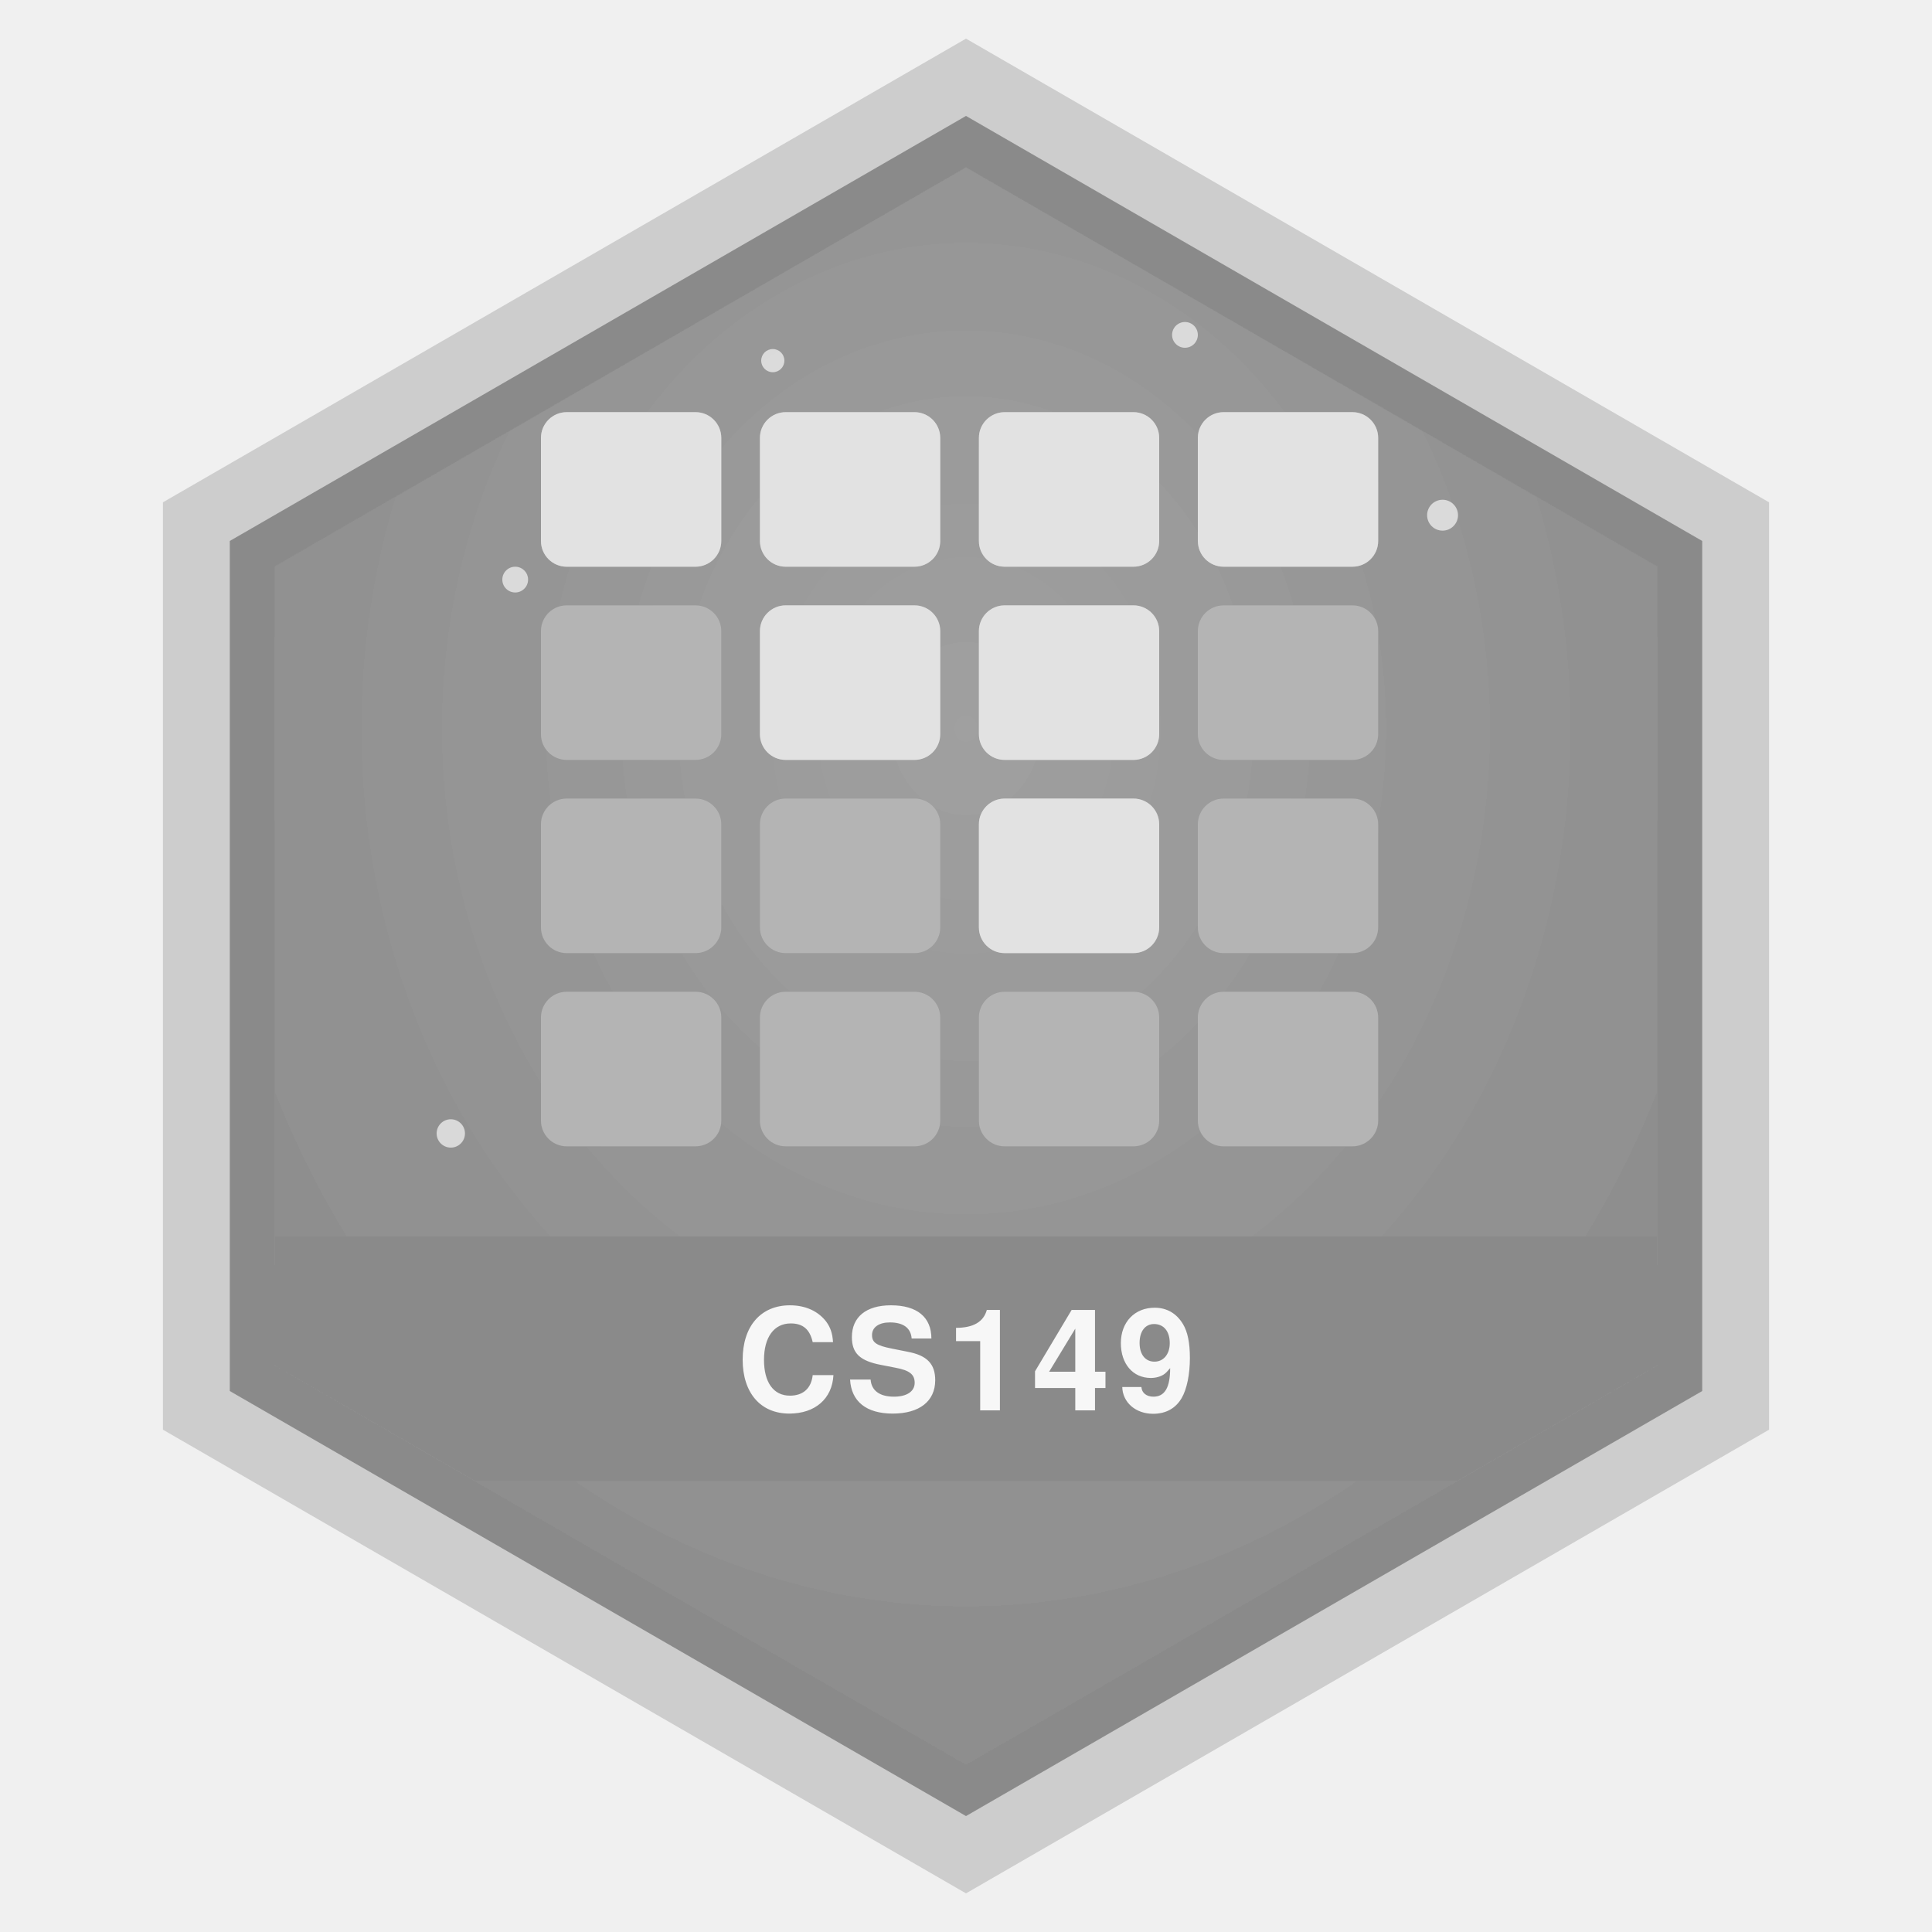
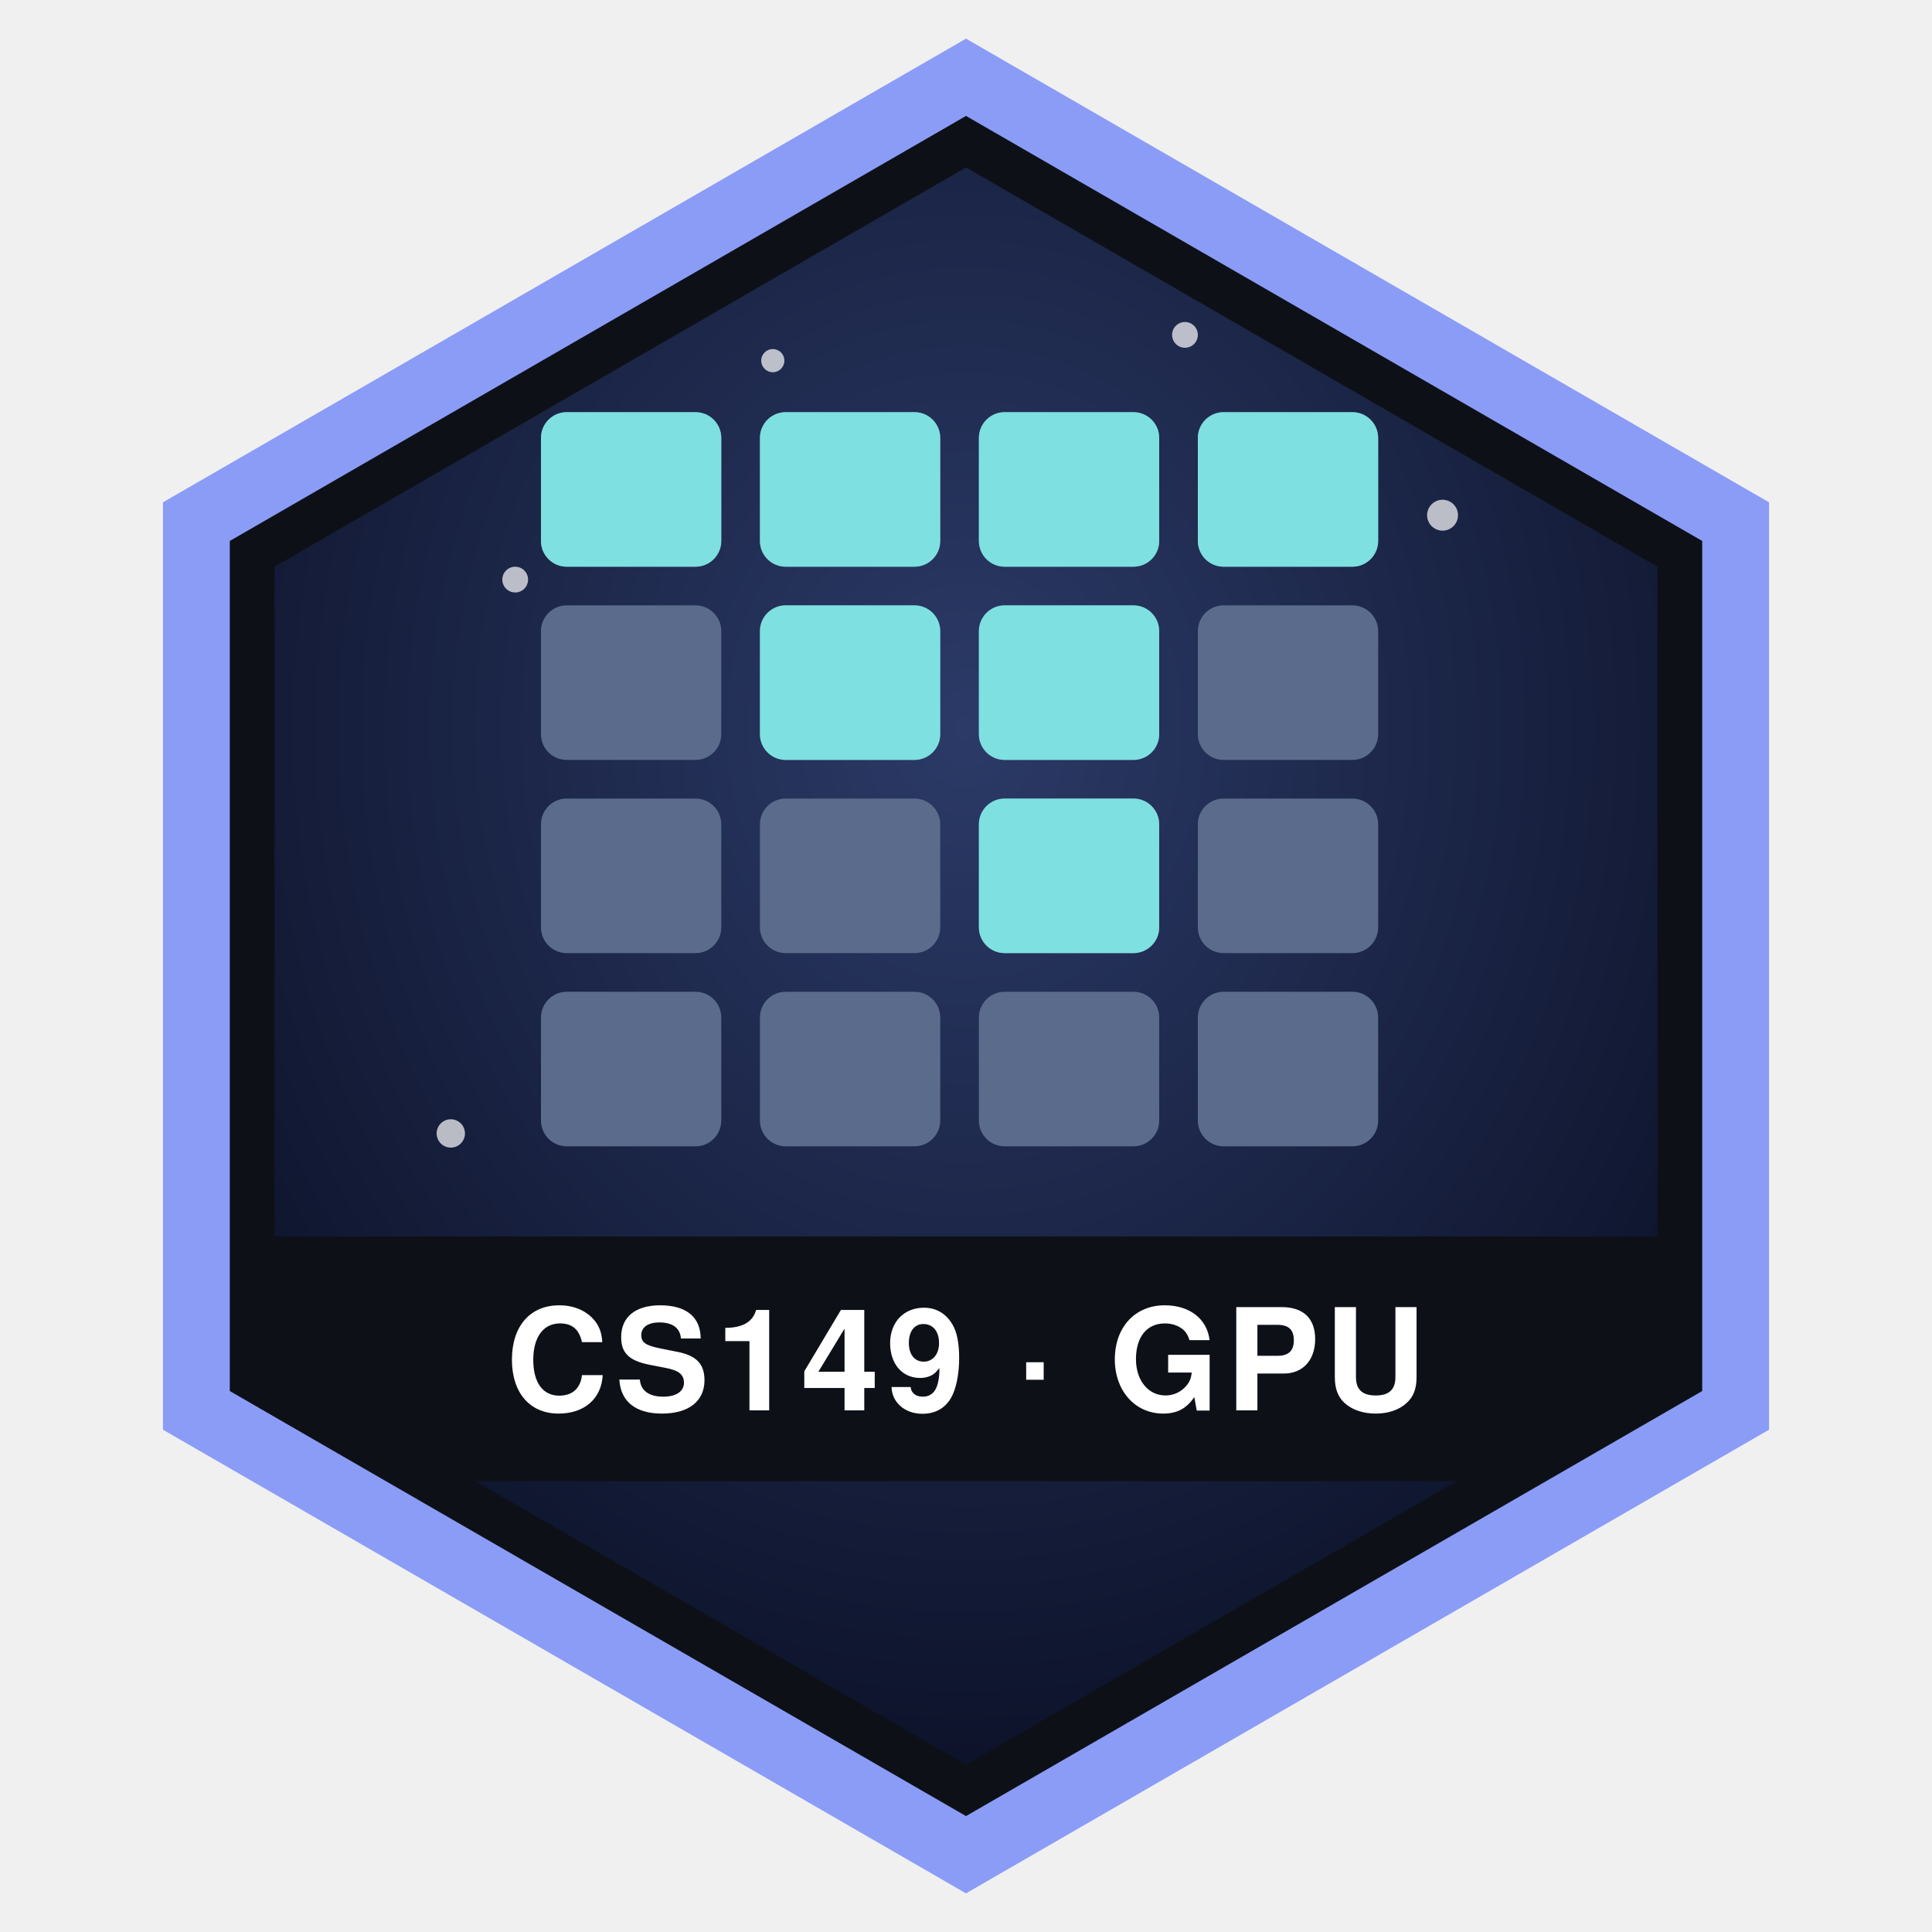
- <svg xmlns="http://www.w3.org/2000/svg" width="150" height="150" viewBox="0 0 150 150" role="img" aria-label="CS149, not yet earned">
+ <svg xmlns="http://www.w3.org/2000/svg" width="150" height="150" viewBox="0 0 150 150" role="img" aria-label="CS149 · GPU">
  <defs>
    <radialGradient id="sky" cx="50%" cy="35%" r="70%">
      <stop offset="0" stop-color="#2b3a67" />
      <stop offset="1" stop-color="#0b1026" />
    </radialGradient>
    <clipPath id="in">
      <polygon points="75.00,13.00 128.69,44.00 128.69,106.00 75.00,137.00 21.31,106.00 21.31,44.00" />
    </clipPath>
-     <filter id="grey">
-       <feColorMatrix type="saturate" values="0" />
-     </filter>
  </defs>
-   <g filter="url(#grey)" opacity=".45">
-     <polygon points="75.00,3.00 137.35,39.00 137.35,111.00 75.00,147.00 12.65,111.00 12.65,39.00" fill="#8b9cf7" />
-     <polygon points="75.00,9.00 132.16,42.00 132.16,108.00 75.00,141.00 17.84,108.00 17.84,42.00" fill="#0d1117" />
-     <polygon points="75.00,13.00 128.69,44.00 128.69,106.00 75.00,137.00 21.31,106.00 21.31,44.00" fill="url(#sky)" />
-     <g clip-path="url(#in)" fill="#fff" opacity=".7">
-       <circle cx="40" cy="45" r="1" />
-       <circle cx="112" cy="40" r="1.2" />
-       <circle cx="104" cy="98" r="1" />
-       <circle cx="35" cy="88" r="1.1" />
-       <circle cx="60" cy="28" r="0.9" />
-       <circle cx="92" cy="26" r="1" />
+   <polygon points="75.00,3.00 137.35,39.00 137.35,111.00 75.00,147.00 12.65,111.00 12.65,39.00" fill="#8b9cf7" />
+   <polygon points="75.00,9.00 132.16,42.00 132.16,108.00 75.00,141.00 17.84,108.00 17.84,42.00" fill="#0d1117" />
+   <polygon points="75.00,13.00 128.69,44.00 128.69,106.00 75.00,137.00 21.31,106.00 21.31,44.00" fill="url(#sky)" />
+   <g clip-path="url(#in)" fill="#fff" opacity=".7">
+     <circle cx="40" cy="45" r="1" />
+     <circle cx="112" cy="40" r="1.2" />
+     <circle cx="104" cy="98" r="1" />
+     <circle cx="35" cy="88" r="1.1" />
+     <circle cx="60" cy="28" r="0.9" />
+     <circle cx="92" cy="26" r="1" />
+   </g>
+   <g clip-path="url(#in)">
+     <g fill="#5a6b8c">
+       <rect x="42" y="32" width="14" height="12" rx="2" />
+       <rect x="59" y="32" width="14" height="12" rx="2" />
+       <rect x="76" y="32" width="14" height="12" rx="2" />
+       <rect x="93" y="32" width="14" height="12" rx="2" />
+       <rect x="42" y="47" width="14" height="12" rx="2" />
+       <rect x="59" y="47" width="14" height="12" rx="2" />
+       <rect x="76" y="47" width="14" height="12" rx="2" />
+       <rect x="93" y="47" width="14" height="12" rx="2" />
+       <rect x="42" y="62" width="14" height="12" rx="2" />
+       <rect x="59" y="62" width="14" height="12" rx="2" />
+       <rect x="76" y="62" width="14" height="12" rx="2" />
+       <rect x="93" y="62" width="14" height="12" rx="2" />
+       <rect x="42" y="77" width="14" height="12" rx="2" />
+       <rect x="59" y="77" width="14" height="12" rx="2" />
+       <rect x="76" y="77" width="14" height="12" rx="2" />
+       <rect x="93" y="77" width="14" height="12" rx="2" />
    </g>
-     <g clip-path="url(#in)">
-       <g fill="#5a6b8c">
-         <rect x="42" y="32" width="14" height="12" rx="2" />
-         <rect x="59" y="32" width="14" height="12" rx="2" />
-         <rect x="76" y="32" width="14" height="12" rx="2" />
-         <rect x="93" y="32" width="14" height="12" rx="2" />
-         <rect x="42" y="47" width="14" height="12" rx="2" />
-         <rect x="59" y="47" width="14" height="12" rx="2" />
-         <rect x="76" y="47" width="14" height="12" rx="2" />
-         <rect x="93" y="47" width="14" height="12" rx="2" />
-         <rect x="42" y="62" width="14" height="12" rx="2" />
-         <rect x="59" y="62" width="14" height="12" rx="2" />
-         <rect x="76" y="62" width="14" height="12" rx="2" />
-         <rect x="93" y="62" width="14" height="12" rx="2" />
-         <rect x="42" y="77" width="14" height="12" rx="2" />
-         <rect x="59" y="77" width="14" height="12" rx="2" />
-         <rect x="76" y="77" width="14" height="12" rx="2" />
-         <rect x="93" y="77" width="14" height="12" rx="2" />
-       </g>
-       <g fill="#7ee0e0">
-         <rect x="42" y="32" width="14" height="12" rx="2" />
-         <rect x="59" y="32" width="14" height="12" rx="2" />
-         <rect x="76" y="32" width="14" height="12" rx="2" />
-         <rect x="93" y="32" width="14" height="12" rx="2" />
-         <rect x="59" y="47" width="14" height="12" rx="2" />
-         <rect x="76" y="47" width="14" height="12" rx="2" />
-         <rect x="76" y="62" width="14" height="12" rx="2" />
-       </g>
+     <g fill="#7ee0e0">
+       <rect x="42" y="32" width="14" height="12" rx="2" />
+       <rect x="59" y="32" width="14" height="12" rx="2" />
+       <rect x="76" y="32" width="14" height="12" rx="2" />
+       <rect x="93" y="32" width="14" height="12" rx="2" />
+       <rect x="59" y="47" width="14" height="12" rx="2" />
+       <rect x="76" y="47" width="14" height="12" rx="2" />
+       <rect x="76" y="62" width="14" height="12" rx="2" />
    </g>
-     <g clip-path="url(#in)">
-       <rect x="0" y="96" width="150" height="19" fill="#0d1117" />
-     </g>
-     <text x="75" y="109.5" text-anchor="middle" font-family="Helvetica, Arial, sans-serif" font-size="11" font-weight="700" letter-spacing=".5" fill="#ffffff">CS149</text>
  </g>
+   <g clip-path="url(#in)">
+     <rect x="0" y="96" width="150" height="19" fill="#0d1117" />
+   </g>
+   <text x="75" y="109.5" text-anchor="middle" font-family="Helvetica, Arial, sans-serif" font-size="11" font-weight="700" letter-spacing=".5" fill="#ffffff">CS149 · GPU</text>
</svg>
